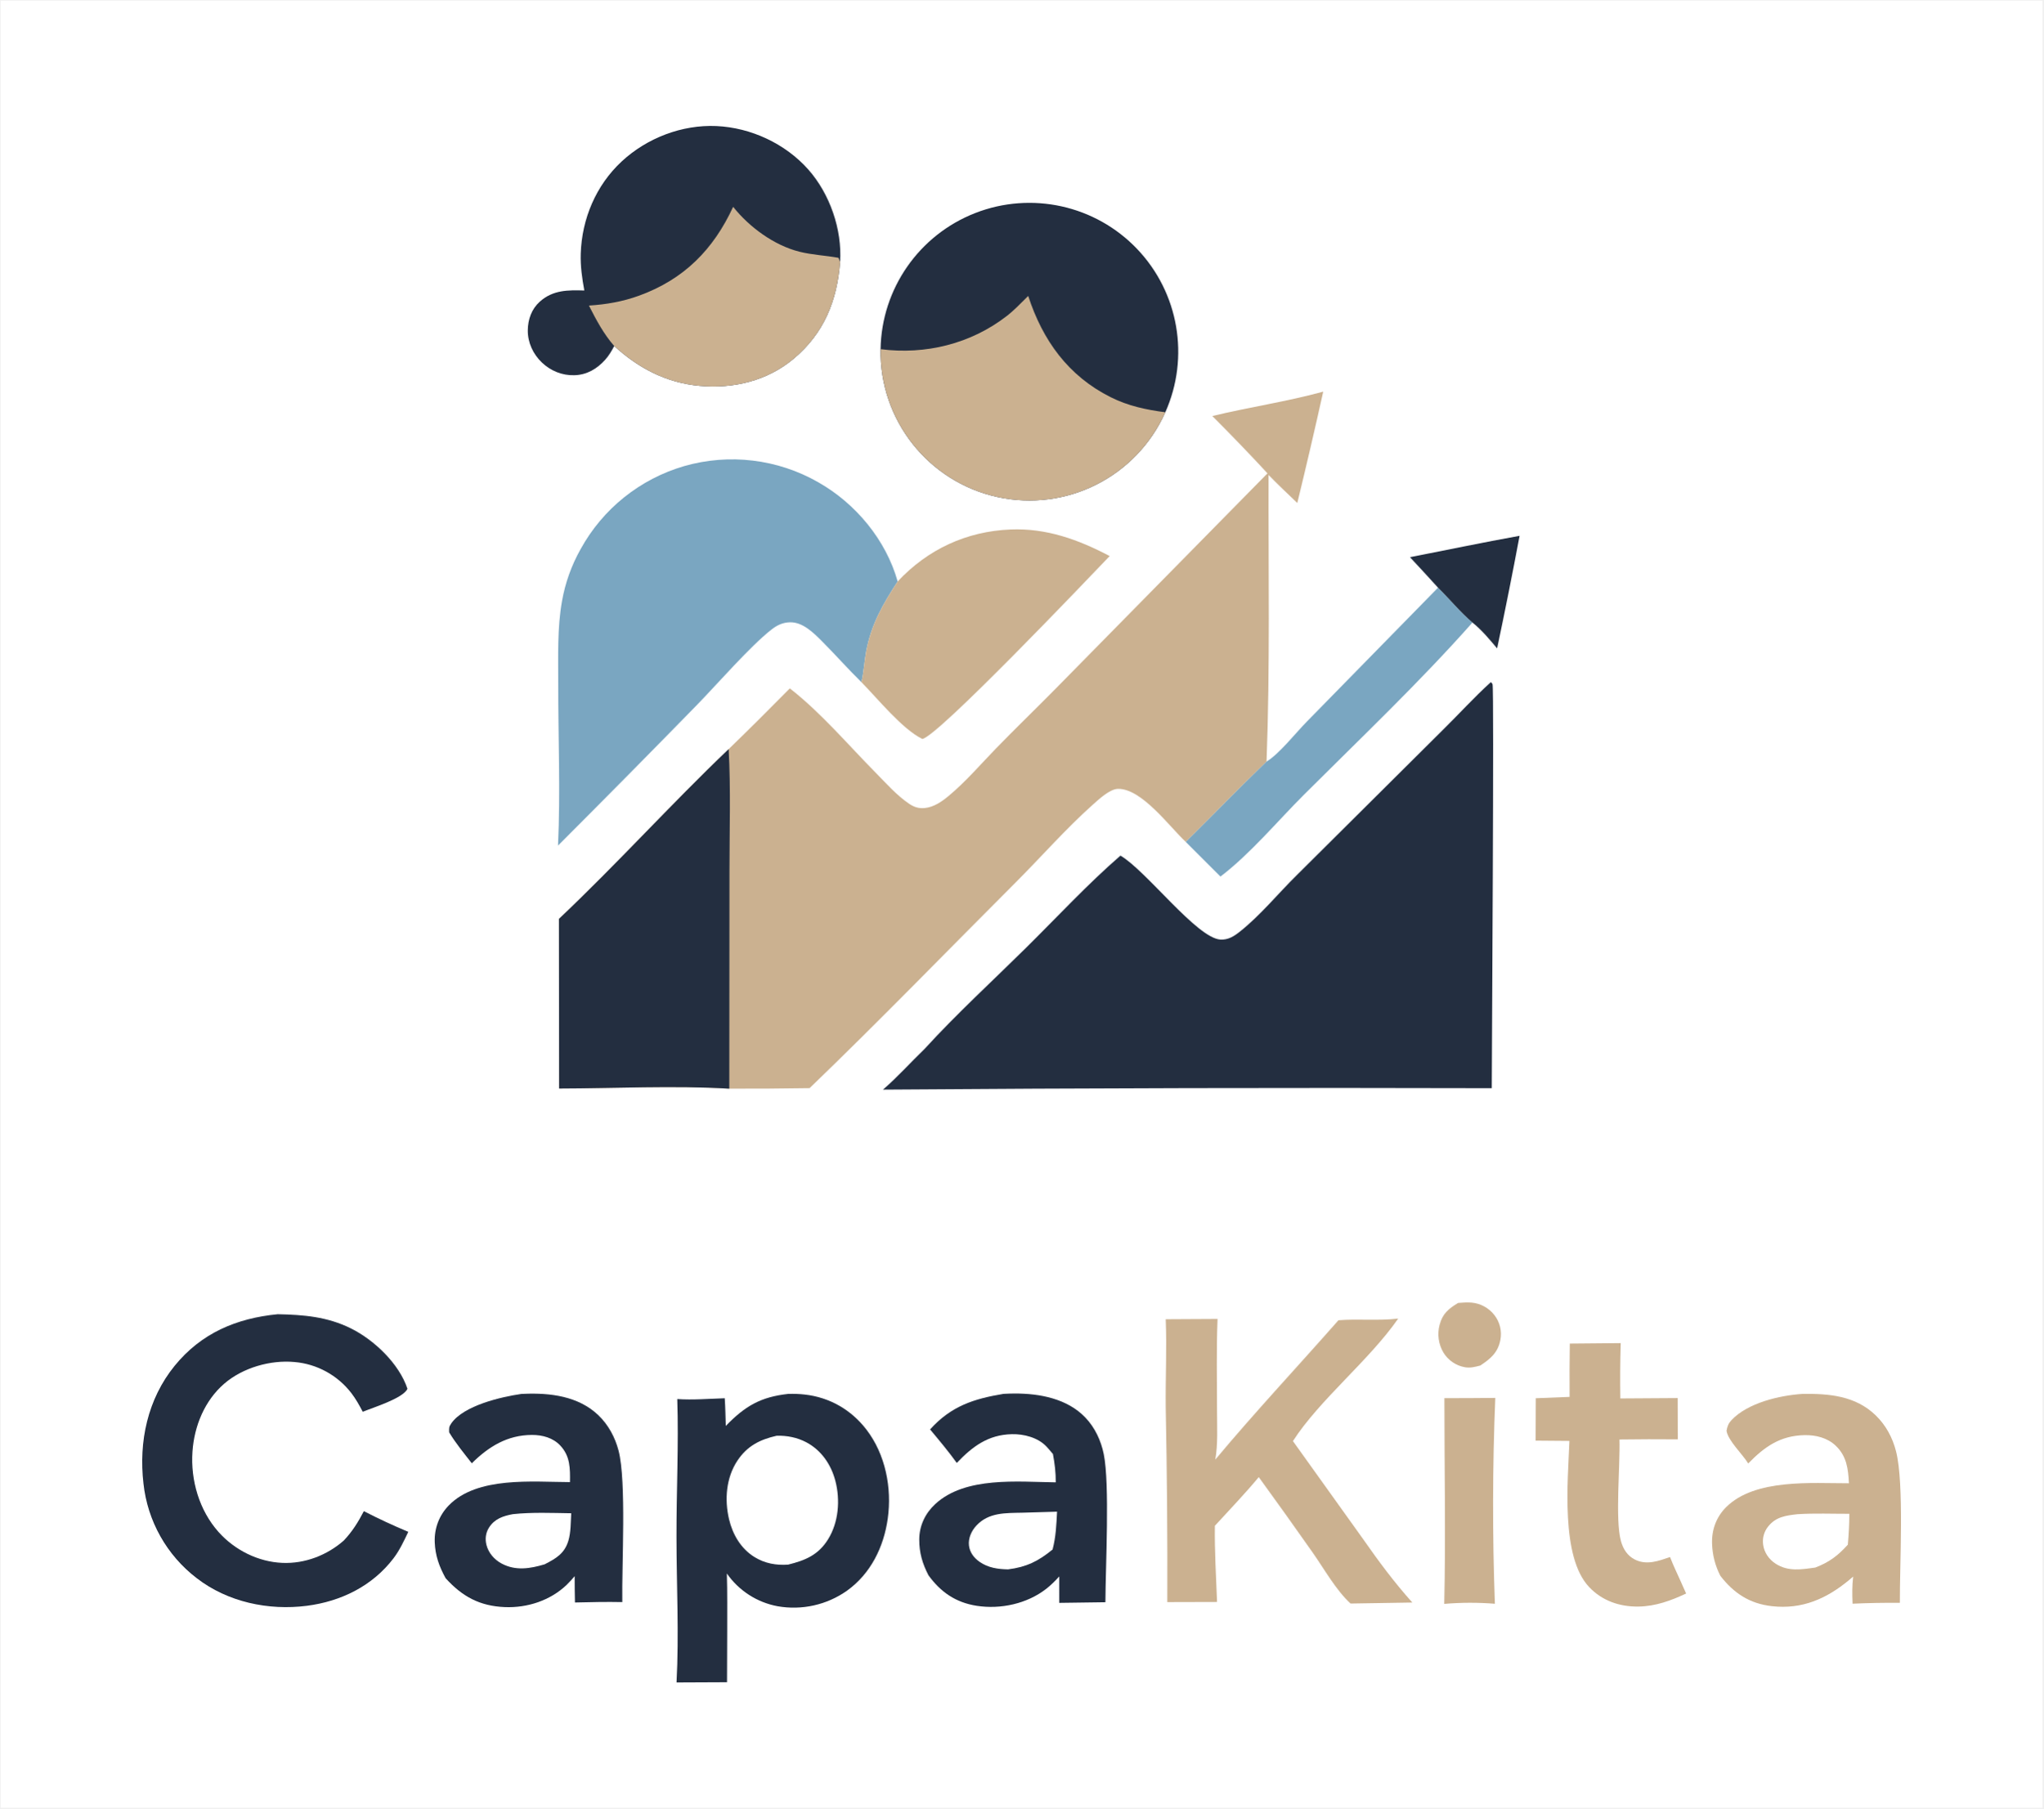
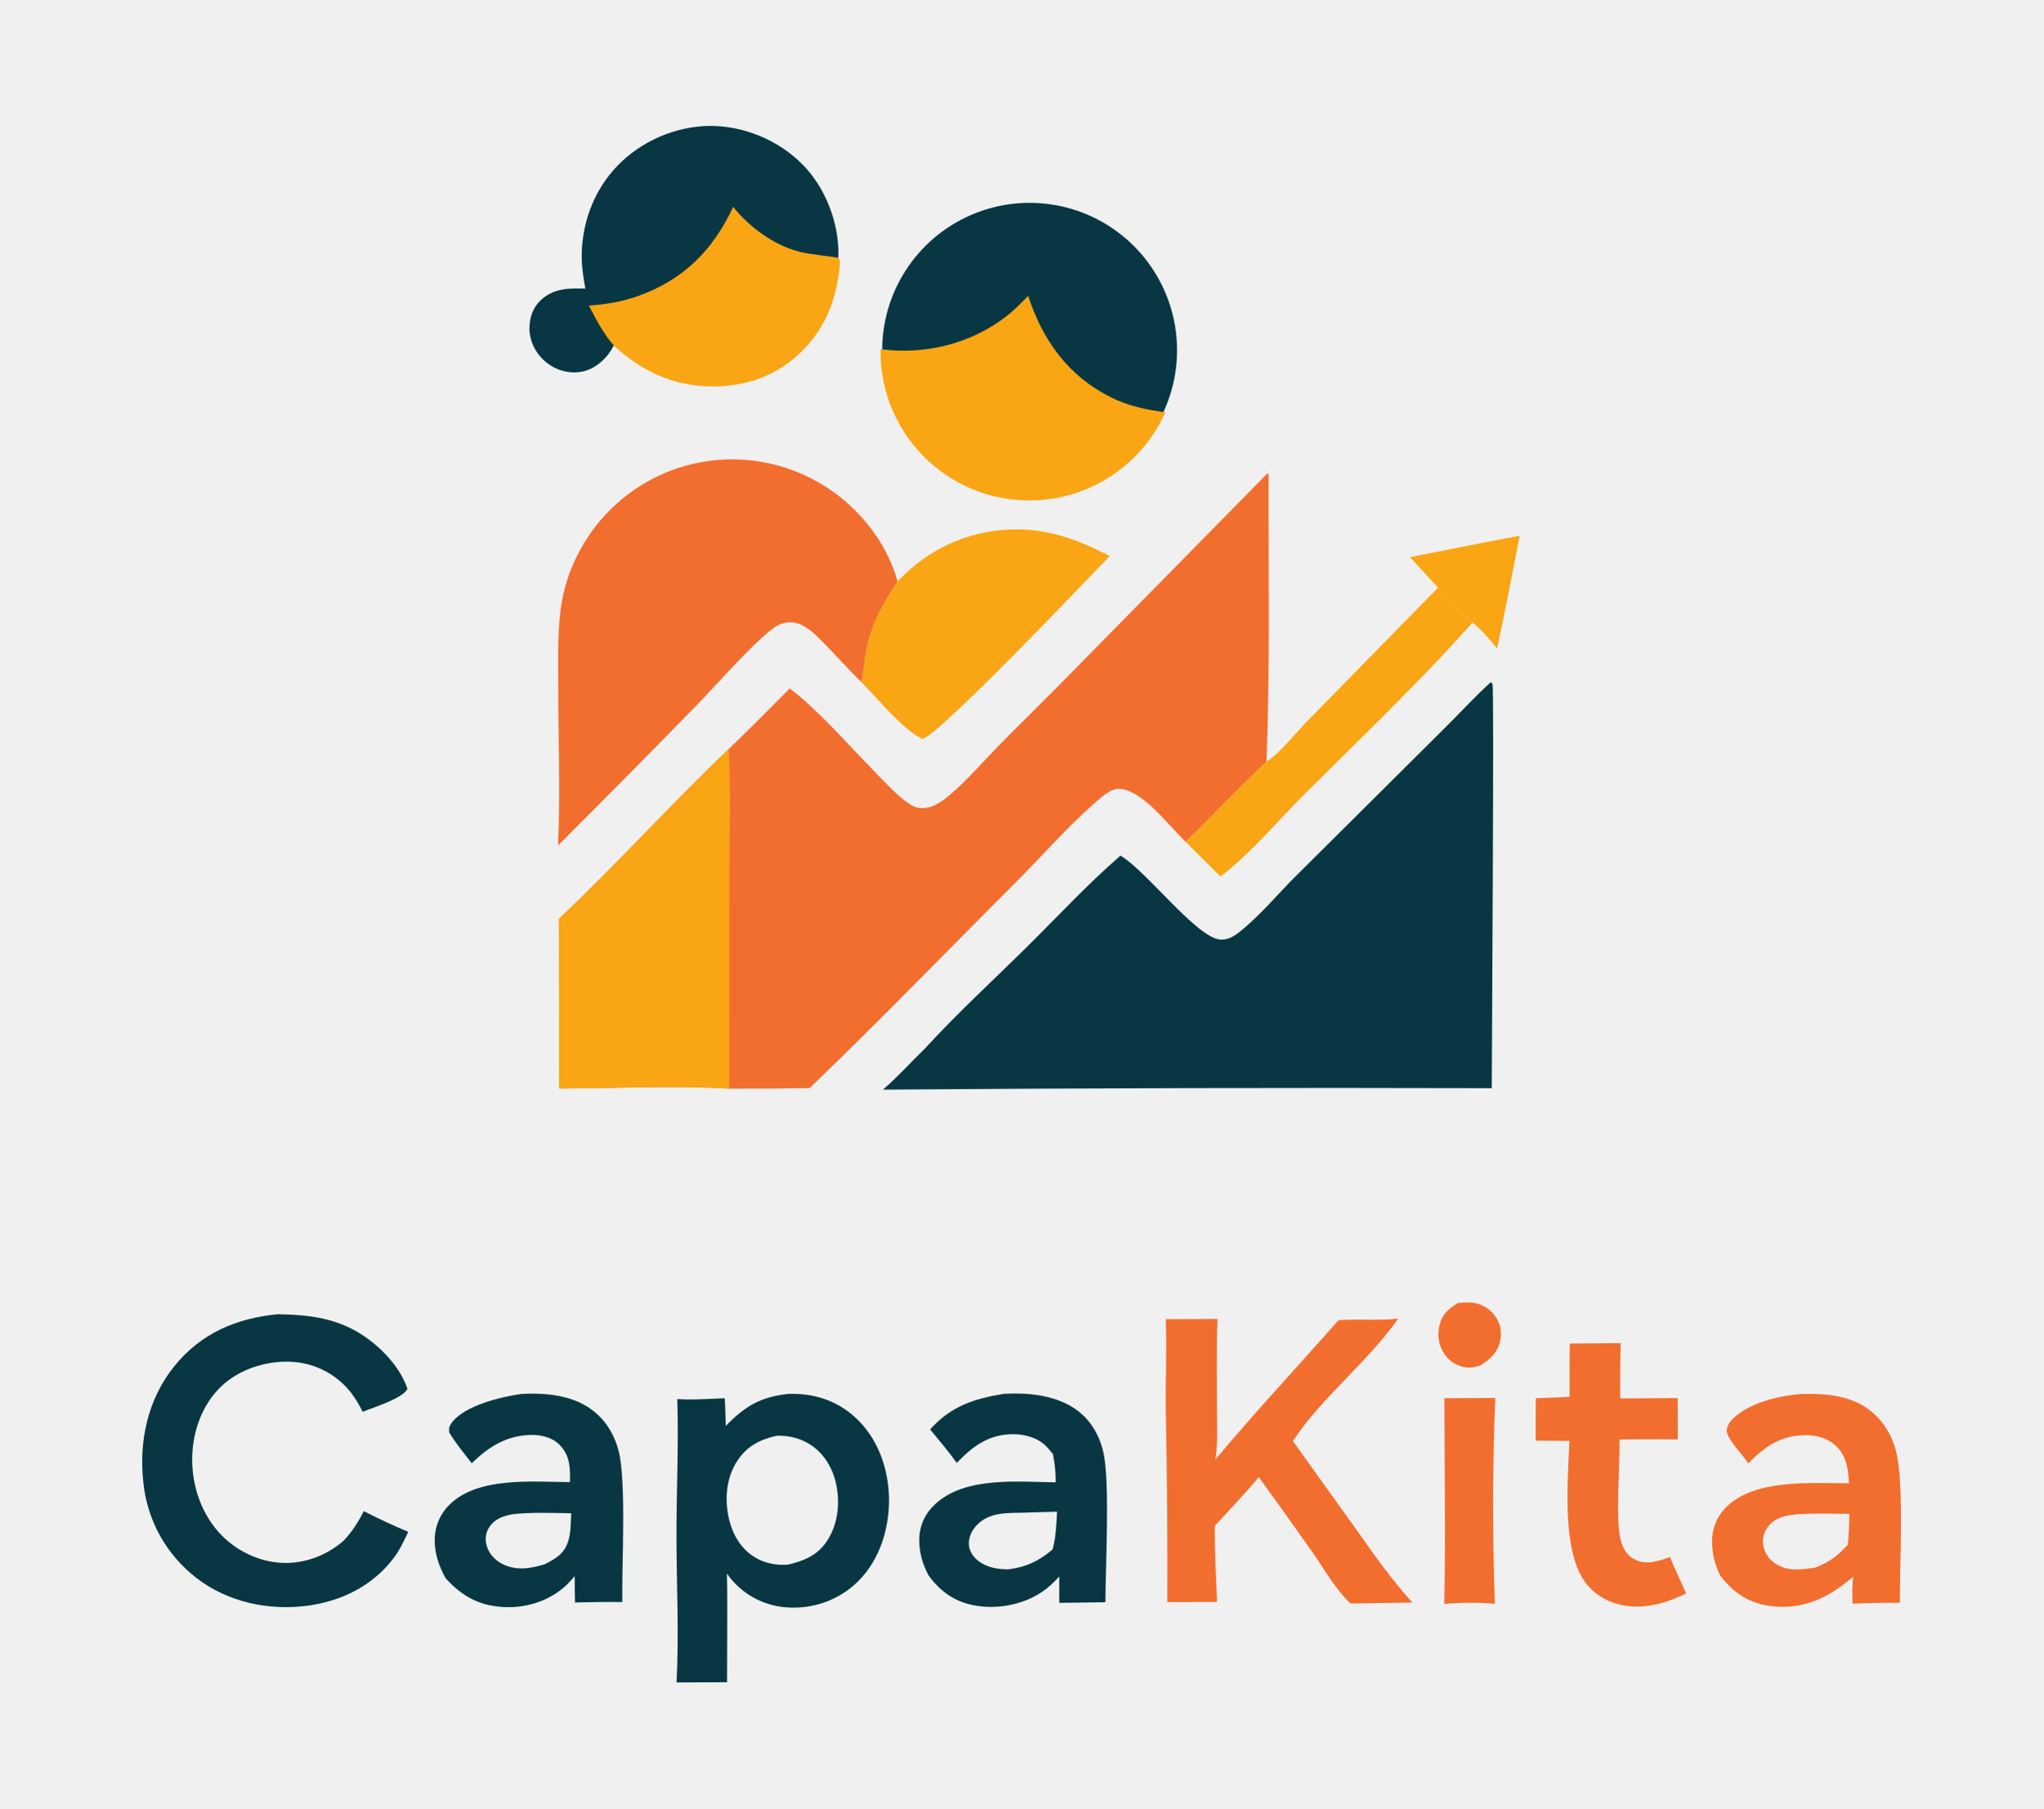
<svg xmlns="http://www.w3.org/2000/svg" width="576.204" height="510.114" viewBox="0 0 576.204 510.114" version="1.1" id="svg20">
  <defs id="defs20" />
-   <rect style="fill:#ffffff;stroke:none;stroke-width:0.378;stroke-linejoin:round" id="rect20" width="575.826" height="509.736" x="0.189" y="0.189" />
-   <path fill="#cbb190" d="m 341.891,117.354 c 10.344,-2.514 21.039,-4.061 31.278,-6.883 -2.327,10.496 -4.764,20.966 -7.311,31.411 -2.719,-2.614 -5.488,-5.194 -8.102,-7.912 -0.067,26.898 0.431,53.98 -0.571,80.852 -7.716,7.43 -15.148,15.149 -22.778,22.666 -4.555,-4.227 -12.413,-15.108 -19.143,-14.962 -2.303,0.05 -5.369,2.939 -7.06,4.445 -7.588,6.76 -14.513,14.689 -21.718,21.895 -19.344,19.347 -38.463,39.107 -58.167,58.077 -7.549,0.121 -15.099,0.172 -22.649,0.153 -15.707,-0.94 -32.208,-0.08 -47.996,-0.049 l -0.049,-47.843 c 16.377,-15.479 31.557,-32.319 47.863,-47.888 5.814,-5.645 11.563,-11.357 17.246,-17.134 0.155,0.119 0.31,0.236 0.463,0.357 8.46,6.677 16.036,15.603 23.623,23.288 2.997,3.036 6.04,6.517 9.586,8.914 1.348,0.912 2.67,1.347 4.317,1.196 2.594,-0.238 4.803,-1.765 6.751,-3.377 4.834,-4 9.084,-8.986 13.464,-13.493 5.46,-5.619 11.107,-11.065 16.609,-16.646 l 59.904,-60.903 c -5.082,-5.488 -10.27,-10.877 -15.56,-16.164 z" id="path1" />
-   <path fill="#232e40" d="m 157.625,259.204 c 16.377,-15.479 31.557,-32.319 47.863,-47.888 0.621,11.31 0.23,22.824 0.229,34.159 l -0.047,61.621 c -15.707,-0.94 -32.208,-0.08 -47.996,-0.049 z" id="path2" />
-   <path fill="#232e40" d="m 420.452,192.41 c 0.157,0.201 0.381,0.364 0.469,0.603 0.464,1.247 -0.202,103.174 -0.219,113.946 -57.231,-0.162 -114.462,-0.026 -171.691,0.407 4.137,-3.571 7.808,-7.709 11.746,-11.501 9.024,-9.884 19.088,-19.105 28.615,-28.522 8.754,-8.652 17.325,-17.931 26.615,-25.991 7.362,4.327 21.544,23.288 28.198,23.684 2.182,0.129 3.849,-0.946 5.497,-2.256 5.774,-4.588 10.761,-10.732 16.034,-15.924 l 41.158,-40.931 c 4.547,-4.458 8.853,-9.255 13.578,-13.515 z" id="path3" />
-   <path fill="#232e40" d="m 248.331,98.493 c 0.284,-17.027 10.827,-32.194 26.688,-38.395 15.86,-6.2 33.895,-2.204 45.652,10.115 11.757,12.319 14.907,30.52 7.973,46.074 -8.122,18.22 -27.945,28.208 -47.421,23.893 -19.477,-4.316 -33.226,-21.741 -32.892,-41.687 z" id="path4" />
-   <path fill="#cbb190" d="m 289.967,83.47 c 4.065,12.498 11.26,22.561 23.248,28.562 4.951,2.479 9.983,3.551 15.429,4.255 -8.122,18.22 -27.945,28.208 -47.421,23.893 -19.477,-4.316 -33.226,-21.741 -32.892,-41.687 12.637,1.637 25.462,-1.498 35.601,-9.366 2.182,-1.693 4.07,-3.726 6.035,-5.657 z" id="path5" />
-   <path fill="#7aa6c1" d="m 157.362,238.525 c 0.716,-15.12 0.037,-30.604 0.063,-45.761 0.013,-7.706 -0.297,-15.615 1.068,-23.225 0.903,-5.127 2.669,-10.064 5.221,-14.6 6.242,-11.393 16.759,-19.834 29.232,-23.463 12.703,-3.65 26.343,-2.007 37.816,4.557 10.54,5.97 19.096,16.267 22.389,27.985 -4.143,6.353 -7.456,12.113 -8.868,19.658 -0.541,2.891 -0.665,5.887 -1.358,8.739 -3.808,-3.726 -7.333,-7.739 -11.097,-11.511 -2.391,-2.397 -5.434,-5.456 -9.055,-5.367 -2.028,0.05 -3.592,0.795 -5.175,2.025 -5.922,4.601 -15.296,15.377 -20.967,21.205 -13.011,13.329 -26.102,26.582 -39.269,39.758 z" id="path6" />
-   <path fill="#232e40" d="m 164.784,81.937 c -0.64,-3.468 -1.126,-6.853 -1.012,-10.387 0.317,-9.84 4.294,-19.275 11.545,-26.009 7.107,-6.601 17.012,-10.424 26.728,-9.986 9.702,0.437 19.42,4.96 25.882,12.233 6.087,6.853 9.591,16.945 8.997,26.099 -0.868,10.915 -4.499,20.067 -13.069,27.27 -7.435,6.248 -16.976,8.547 -26.544,7.679 -9.371,-0.85 -17.228,-4.966 -24.096,-11.228 -0.737,1.394 -1.488,2.694 -2.548,3.873 -2.317,2.581 -5.157,4.254 -8.678,4.36 -3.434,0.104 -6.697,-1.225 -9.171,-3.583 -2.499,-2.382 -4.02,-5.643 -3.975,-9.122 0.039,-3.068 1.075,-5.975 3.393,-8.054 3.674,-3.295 7.936,-3.292 12.548,-3.145 z" id="path7" />
-   <path fill="#cbb190" d="m 206.755,58.339 c 4.54,5.717 11.539,10.867 18.704,12.665 3.554,0.892 7.411,1.063 11.026,1.722 l 0.439,1.161 c -0.868,10.915 -4.499,20.067 -13.069,27.27 -7.435,6.248 -16.976,8.547 -26.544,7.679 -9.371,-0.85 -17.228,-4.966 -24.096,-11.228 -3.021,-3.467 -5.059,-7.341 -7.134,-11.413 4.901,-0.318 9.507,-1.11 14.132,-2.791 12.669,-4.603 20.959,-12.992 26.542,-25.065 z" id="path8" />
-   <path fill="#232e40" d="m 222.394,393.185 c 1.511,-0.032 3.059,0.024 4.56,0.193 7.015,0.789 13.119,4.307 17.405,9.907 5.362,7.004 7.208,16.44 6.002,25.076 -1.118,8.003 -4.795,15.54 -11.494,20.344 -5.675,4.019 -12.722,5.6 -19.57,4.391 -5.798,-1.078 -10.939,-4.394 -14.312,-9.232 0.156,5.451 0.087,10.915 0.094,16.368 l -0.049,14.297 -14.237,0.064 c 0.715,-13.581 0.002,-27.409 -0.018,-41.02 -0.018,-12.927 0.64,-26.02 0.222,-38.92 4.388,0.304 8.991,-0.092 13.389,-0.227 0.181,2.591 0.205,5.207 0.294,7.803 5.448,-5.62 9.85,-8.192 17.714,-9.044 z m -0.153,48.176 c 4.826,-1.195 8.512,-2.685 11.275,-7.135 2.983,-4.804 3.479,-11.081 2.071,-16.482 -1.204,-4.618 -3.961,-8.667 -8.24,-10.921 -2.557,-1.346 -5.449,-1.905 -8.318,-1.823 -4.703,1.073 -8.293,2.853 -11.062,7.013 -3.202,4.81 -3.672,10.999 -2.373,16.522 1.013,4.304 3.337,8.303 7.16,10.672 2.914,1.806 6.111,2.384 9.487,2.154 z" id="path9" />
-   <path fill="#cbb190" d="m 328.75,372.136 14.62,-0.079 c -0.352,8.626 -0.146,17.297 -0.15,25.93 -0.002,4.503 0.289,9.299 -0.486,13.74 11.213,-13.427 23.176,-26.175 34.728,-39.304 5.612,-0.448 11.237,0.205 16.855,-0.471 -8.26,11.875 -22.207,22.901 -29.687,34.556 l 19.844,27.72 c 4.338,6.21 8.757,12.172 13.828,17.819 l -17.423,0.287 c -4.106,-3.766 -7.427,-9.742 -10.65,-14.334 -5.023,-7.15 -10.101,-14.261 -15.235,-21.331 -3.935,4.725 -8.227,9.197 -12.382,13.732 -0.106,7.134 0.346,14.357 0.614,21.488 l -14.031,0.037 c 0.063,-18.293 -0.085,-36.586 -0.445,-54.875 -0.087,-8.3 0.327,-16.622 0,-24.915 z" id="path10" />
-   <path fill="#232e40" d="m 78.306,370.722 c 7.313,0.145 13.984,0.695 20.635,3.992 6.593,3.268 13.612,9.963 15.962,17.037 -1.204,2.708 -9.759,5.307 -12.609,6.496 -0.921,-1.794 -1.979,-3.67 -3.209,-5.271 -3.88,-5.046 -9.701,-8.229 -16.043,-8.772 -6.824,-0.634 -14.598,1.631 -19.777,6.085 -5.571,4.791 -8.488,11.972 -8.99,19.191 -0.562,8.076 1.928,16.595 7.365,22.684 4.544,5.09 11.162,8.417 18.01,8.702 6.322,0.263 12.593,-2.151 17.309,-6.312 2.403,-2.548 4.041,-5.197 5.647,-8.277 4.12,2.119 8.26,4.04 12.532,5.834 -1.265,2.611 -2.395,5.126 -4.163,7.453 -5.939,7.814 -14.798,12.162 -24.42,13.405 -10.823,1.398 -22.371,-1.05 -31.081,-7.792 -8.446,-6.462 -13.873,-16.105 -15.015,-26.678 -1.386,-11.831 1.165,-23.847 8.778,-33.211 7.512,-9.241 17.447,-13.43 29.069,-14.566 z" id="path11" />
-   <path fill="#232e40" d="m 146.992,393.214 0.687,-0.034 c 7.429,-0.321 15.458,0.645 21.065,6.03 2.824,2.711 4.718,6.229 5.699,10.001 2.254,8.669 0.878,32.289 1.054,42.712 -4.456,-0.096 -8.898,0.008 -13.352,0.114 -0.085,-2.47 -0.06,-4.952 -0.083,-7.424 -0.732,0.846 -1.473,1.696 -2.282,2.469 -4.618,4.409 -11.088,6.517 -17.414,6.256 -7.105,-0.293 -12.03,-2.995 -16.703,-8.162 -1.81,-3.297 -2.924,-6.354 -3.064,-10.156 -0.143,-3.886 1.22,-7.531 3.924,-10.329 8.009,-8.289 23.708,-6.651 34.215,-6.612 0.056,-3.849 0.071,-7.287 -2.694,-10.27 -2.075,-2.239 -5.065,-3.044 -8.039,-3.035 -6.926,0.022 -12.215,3.3 -16.956,7.997 -2.207,-2.838 -4.526,-5.639 -6.382,-8.723 -0.038,-1.157 -0.104,-1.533 0.588,-2.526 3.524,-5.057 14.04,-7.477 19.737,-8.308 z m 6.591,48.06 c 3.22,-1.656 5.607,-3.026 6.705,-6.666 0.715,-2.37 0.652,-5.269 0.798,-7.742 -5.423,-0.08 -11.041,-0.327 -16.438,0.253 -2.753,0.512 -5.173,1.306 -6.752,3.796 -0.941,1.484 -1.143,3.223 -0.706,4.913 0.588,2.274 2.228,4.136 4.281,5.228 3.972,2.115 7.995,1.437 12.112,0.218 z" id="path12" />
-   <path fill="#cbb190" d="m 508.37,393.196 c 7.47,-0.096 14.873,0.531 20.569,6.018 2.912,2.805 4.789,6.313 5.781,10.214 2.326,9.142 1.005,32.171 1.068,42.706 -4.447,-0.042 -8.893,0.04 -13.335,0.246 -0.112,-2.603 -0.146,-5.051 0.172,-7.65 -0.398,0.341 -0.8,0.679 -1.205,1.013 -6.351,5.262 -13.237,8.289 -21.713,7.335 -6.293,-0.708 -10.75,-3.655 -14.543,-8.572 -1.444,-2.85 -2.214,-5.783 -2.335,-8.986 -0.148,-3.938 1.178,-7.612 3.993,-10.4 8.153,-8.075 24.133,-6.691 34.611,-6.709 -0.215,-4.076 -0.622,-7.653 -3.74,-10.606 -2.365,-2.24 -5.641,-3.04 -8.825,-2.973 -6.839,0.144 -11.292,3.307 -15.848,7.995 -1.556,-2.617 -5.637,-6.353 -6.113,-9.222 0.232,-1.283 0.533,-2.09 1.422,-3.032 4.6,-4.874 13.582,-6.956 20.041,-7.377 z m 3.585,48.985 c 3.963,-1.53 6.328,-3.329 9.165,-6.455 0.253,-2.917 0.424,-5.776 0.421,-8.705 -4.83,0.009 -9.76,-0.193 -14.577,0.107 -3.284,0.371 -6.161,0.724 -8.344,3.51 -1.152,1.442 -1.653,3.3 -1.382,5.126 0.311,2.219 1.662,4.133 3.525,5.339 3.532,2.286 7.276,1.629 11.192,1.078 z" id="path13" />
-   <path fill="#232e40" d="m 283.024,393.183 c 1.034,-0.056 2.069,-0.087 3.105,-0.094 7.101,-0.019 14.867,1.444 19.963,6.785 2.713,2.845 4.402,6.48 5.183,10.31 1.721,8.444 0.505,31.694 0.465,41.78 l -13.011,0.179 -0.002,-7.46 c -1.12,1.239 -2.337,2.454 -3.654,3.481 -5.413,4.226 -12.878,5.856 -19.611,4.812 -5.889,-0.914 -10.186,-3.854 -13.633,-8.63 -1.696,-3.271 -2.599,-6.342 -2.588,-10.063 0.01,-3.889 1.66,-7.372 4.495,-9.999 8.484,-7.864 23.346,-6.274 33.998,-6.136 0.023,-2.788 -0.288,-5.261 -0.789,-7.99 l -0.286,-0.335 c -0.52,-0.617 -1.032,-1.239 -1.59,-1.823 -2.384,-2.496 -6.326,-3.515 -9.69,-3.44 -6.721,0.149 -11.142,3.474 -15.554,8.114 -2.365,-3.277 -4.941,-6.357 -7.531,-9.456 5.932,-6.586 12.313,-8.633 20.73,-10.035 z m 1.279,49.514 c 5.22,-0.669 8.473,-2.292 12.535,-5.596 0.939,-3.539 1.08,-7.037 1.265,-10.679 l -9.862,0.289 c -4.65,0.1 -9.411,-0.101 -12.871,3.612 -1.404,1.506 -2.352,3.579 -2.104,5.67 0.23,1.936 1.429,3.486 2.988,4.578 2.393,1.676 5.196,2.082 8.049,2.126 z" id="path14" />
-   <path fill="#cbb190" d="m 253.151,164.018 c 8.452,-9.044 19.391,-14.153 31.838,-14.662 10.131,-0.415 19.125,2.847 27.96,7.496 -6.568,6.846 -48.56,50.994 -52.849,51.59 -5.675,-2.785 -12.546,-11.317 -17.175,-16.027 0.693,-2.852 0.817,-5.848 1.358,-8.739 1.412,-7.545 4.725,-13.305 8.868,-19.658 z" id="path15" />
-   <path fill="#cbb190" d="m 442.703,379.004 14.366,-0.133 c -0.157,5.202 -0.194,10.406 -0.112,15.609 l 16.178,-0.106 0.033,11.646 c -5.484,-0.05 -10.969,-0.037 -16.453,0.04 0.23,7.254 -1.268,22.546 0.419,28.66 0.613,2.224 1.822,4.149 3.928,5.207 3.321,1.667 6.66,0.404 9.918,-0.71 0.864,2.243 1.905,4.421 2.895,6.61 l 1.638,3.677 c -4.289,2.013 -8.622,3.606 -13.425,3.682 -5.274,0.083 -10.234,-1.605 -13.906,-5.482 -8.089,-8.545 -6.013,-29.839 -5.578,-41.245 l -9.528,-0.08 0.045,-11.958 9.525,-0.38 c -0.036,-5.012 -0.017,-10.025 0.057,-15.037 z" id="path16" />
-   <path fill="#7aa6c1" d="m 405.546,165.769 c 3.224,3.169 6.288,6.929 9.709,9.84 -14.898,16.819 -31.548,32.623 -47.457,48.501 -7.626,7.612 -15.088,16.642 -23.61,23.153 l -9.781,-9.775 c 7.63,-7.517 15.062,-15.236 22.778,-22.666 3.534,-2.097 8.26,-8.13 11.41,-11.319 z" id="path17" />
-   <path fill="#cbb190" d="m 407.342,394.403 c 4.784,10e-4 9.569,-0.024 14.353,-0.075 -0.788,19.213 -0.827,38.853 -0.114,58.07 -4.752,-0.389 -9.529,-0.377 -14.28,0.037 0.428,-19.306 0.031,-38.715 0.041,-58.032 z" id="path18" />
-   <path fill="#232e40" d="m 397.634,157.172 c 10.298,-2.004 20.59,-4.178 30.914,-6.032 -1.99,10.609 -4.102,21.196 -6.335,31.757 -2.197,-2.589 -4.294,-5.158 -6.958,-7.288 -3.421,-2.911 -6.485,-6.671 -9.709,-9.84 -2.635,-2.865 -5.234,-5.774 -7.912,-8.597 z" id="path19" />
-   <path fill="#cbb190" d="m 411.212,367.54 c 1.247,-0.104 2.505,-0.198 3.756,-0.098 2.555,0.221 4.901,1.496 6.476,3.519 1.549,1.983 2.163,4.539 1.683,7.009 -0.666,3.552 -2.774,5.327 -5.66,7.225 -1.452,0.385 -2.826,0.747 -4.337,0.482 -2.53,-0.445 -4.745,-1.963 -6.073,-4.162 -1.384,-2.346 -1.77,-5.149 -1.071,-7.781 0.813,-3.158 2.53,-4.564 5.226,-6.194 z" id="path20" />
+   <rect style="fill:#435343;fill-opacity:1;stroke:none;stroke-width:0.378;stroke-linejoin:round;font-variation-settings:normal;opacity:1;vector-effect:none;stroke-linecap:butt;stroke-miterlimit:4;stroke-dasharray:none;stroke-dashoffset:0;stroke-opacity:1;-inkscape-stroke:none;stop-color:#000000;stop-opacity:1" id="rect9" width="325.834" height="51.52" x="723.909" y="154.821" />
+   <rect style="fill:#d97b24;fill-opacity:1;stroke:none;stroke-width:0.378;stroke-linejoin:round;font-variation-settings:normal;opacity:1;vector-effect:none;stroke-linecap:butt;stroke-miterlimit:4;stroke-dasharray:none;stroke-dashoffset:0;stroke-opacity:1;-inkscape-stroke:none;stop-color:#000000;stop-opacity:1" id="rect10" width="325.834" height="51.52" x="723.909" y="206.341" />
+   <rect style="fill:#fbf5ed;stroke:none;stroke-width:0.378;stroke-linejoin:round;fill-opacity:0" id="rect20" width="575.826" height="509.736" x="0.189" y="0.189" />
+   <path fill="#cbb190" d="m 357.756,133.97 c -0.067,26.898 0.431,53.98 -0.571,80.852 -7.716,7.43 -15.148,15.149 -22.778,22.666 -4.555,-4.227 -12.413,-15.108 -19.143,-14.962 -2.303,0.05 -5.369,2.939 -7.06,4.445 -7.588,6.76 -14.513,14.689 -21.718,21.895 -19.344,19.347 -38.463,39.107 -58.167,58.077 -7.549,0.121 -15.099,0.172 -22.649,0.153 -15.707,-0.94 -32.208,-0.08 -47.996,-0.049 l -0.049,-47.843 c 16.377,-15.479 31.557,-32.319 47.863,-47.888 5.814,-5.645 11.563,-11.357 17.246,-17.134 0.155,0.119 0.31,0.236 0.463,0.357 8.46,6.677 16.036,15.603 23.623,23.288 2.997,3.036 6.04,6.517 9.586,8.914 1.348,0.912 2.67,1.347 4.317,1.196 2.594,-0.238 4.803,-1.765 6.751,-3.377 4.834,-4 9.084,-8.986 13.464,-13.493 5.46,-5.619 11.107,-11.065 16.609,-16.646 l 59.904,-60.903 c -5.082,-5.488 2.919,3.17 0.305,0.452 z" id="path1" style="fill:#f26e2e;fill-opacity:1;stroke:none" />
+   <path fill="#232e40" d="m 157.625,259.204 c 16.377,-15.479 31.557,-32.319 47.863,-47.888 0.621,11.31 0.23,22.824 0.229,34.159 l -0.047,61.621 c -15.707,-0.94 -32.208,-0.08 -47.996,-0.049 z" id="path2" style="fill:#faa513;fill-opacity:1;stroke:none" />
+   <path fill="#232e40" d="m 420.452,192.41 c 0.157,0.201 0.381,0.364 0.469,0.603 0.464,1.247 -0.202,103.174 -0.219,113.946 -57.231,-0.162 -114.462,-0.026 -171.691,0.407 4.137,-3.571 7.808,-7.709 11.746,-11.501 9.024,-9.884 19.088,-19.105 28.615,-28.522 8.754,-8.652 17.325,-17.931 26.615,-25.991 7.362,4.327 21.544,23.288 28.198,23.684 2.182,0.129 3.849,-0.946 5.497,-2.256 5.774,-4.588 10.761,-10.732 16.034,-15.924 l 41.158,-40.931 c 4.547,-4.458 8.853,-9.255 13.578,-13.515 z" id="path3" style="fill:#083743;fill-opacity:1;stroke:none" />
+   <path fill="#232e40" d="m 248.795,98.1 c 0.281,-16.865 10.724,-31.887 26.434,-38.029 15.709,-6.141 33.572,-2.183 45.217,10.019 11.645,12.202 14.765,30.229 7.897,45.635 -8.045,18.046 -27.679,27.939 -46.969,23.665 -19.291,-4.275 -32.909,-21.534 -32.578,-41.29 z" id="path4" style="fill:#083743;fill-opacity:1;stroke:none;stroke-width:1" />
+   <path fill="#cbb190" d="m 289.967,83.47 c 4.065,12.498 11.26,22.561 23.248,28.562 4.951,2.479 9.983,3.551 15.429,4.255 -8.122,18.22 -27.945,28.208 -47.421,23.893 -19.477,-4.316 -33.226,-21.741 -32.892,-41.687 12.637,1.637 25.462,-1.498 35.601,-9.366 2.182,-1.693 4.07,-3.726 6.035,-5.657 z" id="path5" style="fill:#faa513;fill-opacity:1;stroke:none" />
+   <path fill="#7aa6c1" d="m 157.362,238.525 c 0.716,-15.12 0.037,-30.604 0.063,-45.761 0.013,-7.706 -0.297,-15.615 1.068,-23.225 0.903,-5.127 2.669,-10.064 5.221,-14.6 6.242,-11.393 16.759,-19.834 29.232,-23.463 12.703,-3.65 26.343,-2.007 37.816,4.557 10.54,5.97 19.096,16.267 22.389,27.985 -4.143,6.353 -7.456,12.113 -8.868,19.658 -0.541,2.891 -0.665,5.887 -1.358,8.739 -3.808,-3.726 -7.333,-7.739 -11.097,-11.511 -2.391,-2.397 -5.434,-5.456 -9.055,-5.367 -2.028,0.05 -3.592,0.795 -5.175,2.025 -5.922,4.601 -15.296,15.377 -20.967,21.205 -13.011,13.329 -26.102,26.582 -39.269,39.758 z" id="path6" style="fill:#f26e2e;fill-opacity:1;stroke:none" />
+   <path fill="#232e40" d="m 165.067,81.41 c -0.633,-3.429 -1.113,-6.775 -1.001,-10.269 0.313,-9.728 4.245,-19.056 11.414,-25.714 7.026,-6.526 16.819,-10.306 26.425,-9.873 9.592,0.432 19.2,4.904 25.588,12.094 6.018,6.775 9.482,16.753 8.895,25.803 -0.858,10.791 -4.448,19.839 -12.921,26.961 -7.351,6.177 -16.783,8.45 -26.243,7.592 -9.265,-0.84 -17.032,-4.91 -23.823,-11.101 -0.729,1.378 -1.471,2.663 -2.519,3.829 -2.291,2.552 -5.098,4.206 -8.58,4.311 -3.395,0.103 -6.621,-1.211 -9.067,-3.542 -2.471,-2.355 -3.974,-5.579 -3.93,-9.019 0.039,-3.033 1.063,-5.907 3.354,-7.963 3.632,-3.258 7.846,-3.255 12.406,-3.109 z" id="path7" style="fill:#083743;fill-opacity:1;stroke:none;stroke-width:1" />
+   <path fill="#cbb190" d="m 206.755,58.339 c 4.54,5.717 11.539,10.867 18.704,12.665 3.554,0.892 7.411,1.063 11.026,1.722 l 0.439,1.161 c -0.868,10.915 -4.499,20.067 -13.069,27.27 -7.435,6.248 -16.976,8.547 -26.544,7.679 -9.371,-0.85 -17.228,-4.966 -24.096,-11.228 -3.021,-3.467 -5.059,-7.341 -7.134,-11.413 4.901,-0.318 9.507,-1.11 14.132,-2.791 12.669,-4.603 20.959,-12.992 26.542,-25.065 z" id="path8" style="fill:#faa513;fill-opacity:1;stroke:none" />
+   <path fill="#232e40" d="m 222.394,393.185 c 1.511,-0.032 3.059,0.024 4.56,0.193 7.015,0.789 13.119,4.307 17.405,9.907 5.362,7.004 7.208,16.44 6.002,25.076 -1.118,8.003 -4.795,15.54 -11.494,20.344 -5.675,4.019 -12.722,5.6 -19.57,4.391 -5.798,-1.078 -10.939,-4.394 -14.312,-9.232 0.156,5.451 0.087,10.915 0.094,16.368 l -0.049,14.297 -14.237,0.064 c 0.715,-13.581 0.002,-27.409 -0.018,-41.02 -0.018,-12.927 0.64,-26.02 0.222,-38.92 4.388,0.304 8.991,-0.092 13.389,-0.227 0.181,2.591 0.205,5.207 0.294,7.803 5.448,-5.62 9.85,-8.192 17.714,-9.044 z m -0.153,48.176 c 4.826,-1.195 8.512,-2.685 11.275,-7.135 2.983,-4.804 3.479,-11.081 2.071,-16.482 -1.204,-4.618 -3.961,-8.667 -8.24,-10.921 -2.557,-1.346 -5.449,-1.905 -8.318,-1.823 -4.703,1.073 -8.293,2.853 -11.062,7.013 -3.202,4.81 -3.672,10.999 -2.373,16.522 1.013,4.304 3.337,8.303 7.16,10.672 2.914,1.806 6.111,2.384 9.487,2.154 z" id="path9" style="fill:#083743;fill-opacity:1;stroke:none" />
+   <path fill="#cbb190" d="m 328.75,372.136 14.62,-0.079 c -0.352,8.626 -0.146,17.297 -0.15,25.93 -0.002,4.503 0.289,9.299 -0.486,13.74 11.213,-13.427 23.176,-26.175 34.728,-39.304 5.612,-0.448 11.237,0.205 16.855,-0.471 -8.26,11.875 -22.207,22.901 -29.687,34.556 l 19.844,27.72 c 4.338,6.21 8.757,12.172 13.828,17.819 l -17.423,0.287 c -4.106,-3.766 -7.427,-9.742 -10.65,-14.334 -5.023,-7.15 -10.101,-14.261 -15.235,-21.331 -3.935,4.725 -8.227,9.197 -12.382,13.732 -0.106,7.134 0.346,14.357 0.614,21.488 l -14.031,0.037 c 0.063,-18.293 -0.085,-36.586 -0.445,-54.875 -0.087,-8.3 0.327,-16.622 0,-24.915 z" id="path10" style="fill:#f26e2e;fill-opacity:1;stroke:none" />
+   <path fill="#232e40" d="m 78.306,370.722 c 7.313,0.145 13.984,0.695 20.635,3.992 6.593,3.268 13.612,9.963 15.962,17.037 -1.204,2.708 -9.759,5.307 -12.609,6.496 -0.921,-1.794 -1.979,-3.67 -3.209,-5.271 -3.88,-5.046 -9.701,-8.229 -16.043,-8.772 -6.824,-0.634 -14.598,1.631 -19.777,6.085 -5.571,4.791 -8.488,11.972 -8.99,19.191 -0.562,8.076 1.928,16.595 7.365,22.684 4.544,5.09 11.162,8.417 18.01,8.702 6.322,0.263 12.593,-2.151 17.309,-6.312 2.403,-2.548 4.041,-5.197 5.647,-8.277 4.12,2.119 8.26,4.04 12.532,5.834 -1.265,2.611 -2.395,5.126 -4.163,7.453 -5.939,7.814 -14.798,12.162 -24.42,13.405 -10.823,1.398 -22.371,-1.05 -31.081,-7.792 -8.446,-6.462 -13.873,-16.105 -15.015,-26.678 -1.386,-11.831 1.165,-23.847 8.778,-33.211 7.512,-9.241 17.447,-13.43 29.069,-14.566 z" id="path11" style="fill:#083743;fill-opacity:1;stroke:none" />
+   <path fill="#232e40" d="m 146.992,393.214 0.687,-0.034 c 7.429,-0.321 15.458,0.645 21.065,6.03 2.824,2.711 4.718,6.229 5.699,10.001 2.254,8.669 0.878,32.289 1.054,42.712 -4.456,-0.096 -8.898,0.008 -13.352,0.114 -0.085,-2.47 -0.06,-4.952 -0.083,-7.424 -0.732,0.846 -1.473,1.696 -2.282,2.469 -4.618,4.409 -11.088,6.517 -17.414,6.256 -7.105,-0.293 -12.03,-2.995 -16.703,-8.162 -1.81,-3.297 -2.924,-6.354 -3.064,-10.156 -0.143,-3.886 1.22,-7.531 3.924,-10.329 8.009,-8.289 23.708,-6.651 34.215,-6.612 0.056,-3.849 0.071,-7.287 -2.694,-10.27 -2.075,-2.239 -5.065,-3.044 -8.039,-3.035 -6.926,0.022 -12.215,3.3 -16.956,7.997 -2.207,-2.838 -4.526,-5.639 -6.382,-8.723 -0.038,-1.157 -0.104,-1.533 0.588,-2.526 3.524,-5.057 14.04,-7.477 19.737,-8.308 z m 6.591,48.06 c 3.22,-1.656 5.607,-3.026 6.705,-6.666 0.715,-2.37 0.652,-5.269 0.798,-7.742 -5.423,-0.08 -11.041,-0.327 -16.438,0.253 -2.753,0.512 -5.173,1.306 -6.752,3.796 -0.941,1.484 -1.143,3.223 -0.706,4.913 0.588,2.274 2.228,4.136 4.281,5.228 3.972,2.115 7.995,1.437 12.112,0.218 z" id="path12" style="fill:#083743;fill-opacity:1;stroke:none" />
+   <path fill="#cbb190" d="m 508.37,393.196 c 7.47,-0.096 14.873,0.531 20.569,6.018 2.912,2.805 4.789,6.313 5.781,10.214 2.326,9.142 1.005,32.171 1.068,42.706 -4.447,-0.042 -8.893,0.04 -13.335,0.246 -0.112,-2.603 -0.146,-5.051 0.172,-7.65 -0.398,0.341 -0.8,0.679 -1.205,1.013 -6.351,5.262 -13.237,8.289 -21.713,7.335 -6.293,-0.708 -10.75,-3.655 -14.543,-8.572 -1.444,-2.85 -2.214,-5.783 -2.335,-8.986 -0.148,-3.938 1.178,-7.612 3.993,-10.4 8.153,-8.075 24.133,-6.691 34.611,-6.709 -0.215,-4.076 -0.622,-7.653 -3.74,-10.606 -2.365,-2.24 -5.641,-3.04 -8.825,-2.973 -6.839,0.144 -11.292,3.307 -15.848,7.995 -1.556,-2.617 -5.637,-6.353 -6.113,-9.222 0.232,-1.283 0.533,-2.09 1.422,-3.032 4.6,-4.874 13.582,-6.956 20.041,-7.377 z m 3.585,48.985 c 3.963,-1.53 6.328,-3.329 9.165,-6.455 0.253,-2.917 0.424,-5.776 0.421,-8.705 -4.83,0.009 -9.76,-0.193 -14.577,0.107 -3.284,0.371 -6.161,0.724 -8.344,3.51 -1.152,1.442 -1.653,3.3 -1.382,5.126 0.311,2.219 1.662,4.133 3.525,5.339 3.532,2.286 7.276,1.629 11.192,1.078 z" id="path13" style="fill:#f26e2e;fill-opacity:1;stroke:none" />
+   <path fill="#232e40" d="m 283.024,393.183 c 1.034,-0.056 2.069,-0.087 3.105,-0.094 7.101,-0.019 14.867,1.444 19.963,6.785 2.713,2.845 4.402,6.48 5.183,10.31 1.721,8.444 0.505,31.694 0.465,41.78 l -13.011,0.179 -0.002,-7.46 c -1.12,1.239 -2.337,2.454 -3.654,3.481 -5.413,4.226 -12.878,5.856 -19.611,4.812 -5.889,-0.914 -10.186,-3.854 -13.633,-8.63 -1.696,-3.271 -2.599,-6.342 -2.588,-10.063 0.01,-3.889 1.66,-7.372 4.495,-9.999 8.484,-7.864 23.346,-6.274 33.998,-6.136 0.023,-2.788 -0.288,-5.261 -0.789,-7.99 l -0.286,-0.335 c -0.52,-0.617 -1.032,-1.239 -1.59,-1.823 -2.384,-2.496 -6.326,-3.515 -9.69,-3.44 -6.721,0.149 -11.142,3.474 -15.554,8.114 -2.365,-3.277 -4.941,-6.357 -7.531,-9.456 5.932,-6.586 12.313,-8.633 20.73,-10.035 z m 1.279,49.514 c 5.22,-0.669 8.473,-2.292 12.535,-5.596 0.939,-3.539 1.08,-7.037 1.265,-10.679 l -9.862,0.289 c -4.65,0.1 -9.411,-0.101 -12.871,3.612 -1.404,1.506 -2.352,3.579 -2.104,5.67 0.23,1.936 1.429,3.486 2.988,4.578 2.393,1.676 5.196,2.082 8.049,2.126 z" id="path14" style="fill:#083743;fill-opacity:1;stroke:none" />
+   <path fill="#cbb190" d="m 253.151,164.018 c 8.452,-9.044 19.391,-14.153 31.838,-14.662 10.131,-0.415 19.125,2.847 27.96,7.496 -6.568,6.846 -48.56,50.994 -52.849,51.59 -5.675,-2.785 -12.546,-11.317 -17.175,-16.027 0.693,-2.852 0.817,-5.848 1.358,-8.739 1.412,-7.545 4.725,-13.305 8.868,-19.658 z" id="path15" style="fill:#faa513;fill-opacity:1;stroke:none" />
+   <path fill="#cbb190" d="m 442.703,379.004 14.366,-0.133 c -0.157,5.202 -0.194,10.406 -0.112,15.609 l 16.178,-0.106 0.033,11.646 c -5.484,-0.05 -10.969,-0.037 -16.453,0.04 0.23,7.254 -1.268,22.546 0.419,28.66 0.613,2.224 1.822,4.149 3.928,5.207 3.321,1.667 6.66,0.404 9.918,-0.71 0.864,2.243 1.905,4.421 2.895,6.61 l 1.638,3.677 c -4.289,2.013 -8.622,3.606 -13.425,3.682 -5.274,0.083 -10.234,-1.605 -13.906,-5.482 -8.089,-8.545 -6.013,-29.839 -5.578,-41.245 l -9.528,-0.08 0.045,-11.958 9.525,-0.38 c -0.036,-5.012 -0.017,-10.025 0.057,-15.037 z" id="path16" style="fill:#f26e2e;fill-opacity:1;stroke:none" />
+   <path fill="#7aa6c1" d="m 405.546,165.769 c 3.224,3.169 6.288,6.929 9.709,9.84 -14.898,16.819 -31.548,32.623 -47.457,48.501 -7.626,7.612 -15.088,16.642 -23.61,23.153 l -9.781,-9.775 c 7.63,-7.517 15.062,-15.236 22.778,-22.666 3.534,-2.097 8.26,-8.13 11.41,-11.319 z" id="path17" style="fill:#faa513;fill-opacity:1;stroke:none" />
+   <path fill="#cbb190" d="m 407.342,394.403 c 4.784,10e-4 9.569,-0.024 14.353,-0.075 -0.788,19.213 -0.827,38.853 -0.114,58.07 -4.752,-0.389 -9.529,-0.377 -14.28,0.037 0.428,-19.306 0.031,-38.715 0.041,-58.032 z" id="path18" style="fill:#f26e2e;fill-opacity:1;stroke:none" />
+   <path fill="#232e40" d="m 397.634,157.172 c 10.298,-2.004 20.59,-4.178 30.914,-6.032 -1.99,10.609 -4.102,21.196 -6.335,31.757 -2.197,-2.589 -4.294,-5.158 -6.958,-7.288 -3.421,-2.911 -6.485,-6.671 -9.709,-9.84 -2.635,-2.865 -5.234,-5.774 -7.912,-8.597 z" id="path19" style="fill:#faa513;fill-opacity:1;stroke:none" />
+   <path fill="#cbb190" d="m 411.212,367.54 c 1.247,-0.104 2.505,-0.198 3.756,-0.098 2.555,0.221 4.901,1.496 6.476,3.519 1.549,1.983 2.163,4.539 1.683,7.009 -0.666,3.552 -2.774,5.327 -5.66,7.225 -1.452,0.385 -2.826,0.747 -4.337,0.482 -2.53,-0.445 -4.745,-1.963 -6.073,-4.162 -1.384,-2.346 -1.77,-5.149 -1.071,-7.781 0.813,-3.158 2.53,-4.564 5.226,-6.194 z" id="path20" style="fill:#f26e2e;fill-opacity:1;stroke:none" />
+   <rect style="fill:#ffffff;stroke:#4d4d4d;stroke-width:0.378;stroke-linejoin:round" id="rect1" width="77.59" height="51.52" x="623.821" y="105.522" />
+   <rect style="fill:#083743;stroke:none;stroke-width:0.378;stroke-linejoin:round;fill-opacity:1" id="rect2" width="77.59" height="51.52" x="623.821" y="105.522" />
+   <rect style="fill:#d97b24;stroke:none;stroke-width:0.378;stroke-linejoin:round;fill-opacity:1" id="rect3" width="77.59" height="51.52" x="623.821" y="208.561" />
+   <rect style="fill:#435343;stroke:none;stroke-width:0.378;stroke-linejoin:round;fill-opacity:1" id="rect4" width="77.59" height="51.52" x="623.821" y="157.041" />
+   <rect style="fill:#faa513;stroke:none;stroke-width:0.378;stroke-linejoin:round;fill-opacity:1" id="rect5" width="77.59" height="51.52" x="623.821" y="260.081" />
+   <rect style="fill:#f26e2e;stroke:none;stroke-width:0.378;stroke-linejoin:round;fill-opacity:1" id="rect6" width="77.59" height="51.52" x="623.821" y="311.6" />
+   <rect style="fill:#fbf5ed;fill-opacity:1;stroke:none;stroke-width:0.378;stroke-linejoin:round" id="rect7" width="325.834" height="51.52" x="723.978" y="104.582" />
+   <text xml:space="preserve" style="font-size:37.795px;line-height:1.2;font-family:DynaPuff;-inkscape-font-specification:'DynaPuff, Normal';font-variation-settings:normal;text-align:center;letter-spacing:0px;writing-mode:lr-tb;direction:ltr;text-anchor:middle;opacity:1;vector-effect:none;fill:#faa513;fill-opacity:1;stroke:none;stroke-width:0.378;stroke-linecap:butt;stroke-linejoin:round;stroke-miterlimit:4;stroke-dasharray:none;stroke-dashoffset:0;stroke-opacity:1;-inkscape-stroke:none" x="886.932" y="142.208" id="text8">
+     <tspan id="tspan8" x="886.932" y="142.208" style="font-style:normal;font-variant:normal;font-weight:bold;font-stretch:normal;font-family:Padauk;-inkscape-font-specification:'Padauk Bold';fill:#faa513;fill-opacity:1">Daten &amp; Szenarien</tspan>
+   </text>
+   <text xml:space="preserve" style="font-size:37.795px;line-height:1.2;font-family:DynaPuff;-inkscape-font-specification:'DynaPuff, Normal';font-variation-settings:normal;text-align:center;letter-spacing:0px;writing-mode:lr-tb;direction:ltr;text-anchor:middle;opacity:1;vector-effect:none;fill:#faa513;fill-opacity:1;stroke:none;stroke-width:0.378;stroke-linecap:butt;stroke-linejoin:round;stroke-miterlimit:4;stroke-dasharray:none;stroke-dashoffset:0;stroke-opacity:1;-inkscape-stroke:none" x="886.864" y="192.447" id="text9">
+     <tspan id="tspan9" x="886.864" y="192.447" style="font-style:normal;font-variant:normal;font-weight:bold;font-stretch:normal;font-family:Padauk;-inkscape-font-specification:'Padauk Bold';fill:#faa513;fill-opacity:1">Daten &amp; Szenarien</tspan>
+   </text>
+   <rect style="font-variation-settings:normal;opacity:1;vector-effect:none;fill:#faa513;fill-opacity:1;stroke:none;stroke-width:0.378;stroke-linecap:butt;stroke-linejoin:round;stroke-miterlimit:4;stroke-dasharray:none;stroke-dashoffset:0;stroke-opacity:1;-inkscape-stroke:none;stop-color:#000000;stop-opacity:1" id="rect11" width="325.834" height="51.52" x="723.909" y="257.86" />
+   <rect style="font-variation-settings:normal;opacity:1;vector-effect:none;fill:#f26e2e;fill-opacity:1;stroke:none;stroke-width:0.378;stroke-linecap:butt;stroke-linejoin:round;stroke-miterlimit:4;stroke-dasharray:none;stroke-dashoffset:0;stroke-opacity:1;-inkscape-stroke:none;stop-color:#000000;stop-opacity:1" id="rect12" width="325.834" height="51.52" x="723.909" y="309.38" />
+   <text xml:space="preserve" style="font-size:37.795px;line-height:1.2;font-family:DynaPuff;-inkscape-font-specification:'DynaPuff, Normal';font-variation-settings:normal;text-align:center;letter-spacing:0px;writing-mode:lr-tb;direction:ltr;text-anchor:middle;opacity:1;vector-effect:none;fill:#faa513;fill-opacity:1;stroke:none;stroke-width:0.378;stroke-linecap:butt;stroke-linejoin:round;stroke-miterlimit:4;stroke-dasharray:none;stroke-dashoffset:0;stroke-opacity:1;-inkscape-stroke:none" x="886.864" y="243.967" id="text12">
+     <tspan id="tspan12" x="886.864" y="243.967" style="font-style:normal;font-variant:normal;font-weight:bold;font-stretch:normal;font-family:Padauk;-inkscape-font-specification:'Padauk Bold';fill:#faa513;fill-opacity:1">Daten &amp; Szenarien</tspan>
+   </text>
+   <text xml:space="preserve" style="font-size:37.795px;line-height:1.2;font-family:DynaPuff;-inkscape-font-specification:'DynaPuff, Normal';font-variation-settings:normal;text-align:center;letter-spacing:0px;writing-mode:lr-tb;direction:ltr;text-anchor:middle;opacity:1;vector-effect:none;fill:#faa513;fill-opacity:1;stroke:none;stroke-width:0.378;stroke-linecap:butt;stroke-linejoin:round;stroke-miterlimit:4;stroke-dasharray:none;stroke-dashoffset:0;stroke-opacity:1;-inkscape-stroke:none" x="886.864" y="243.967" id="text13">
+     <tspan id="tspan13" x="886.864" y="243.967" style="font-style:normal;font-variant:normal;font-weight:bold;font-stretch:normal;font-family:Padauk;-inkscape-font-specification:'Padauk Bold';fill:#faa513;fill-opacity:1">Daten &amp; Szenarien</tspan>
+   </text>
+   <text xml:space="preserve" style="font-size:37.795px;line-height:1.2;font-family:DynaPuff;-inkscape-font-specification:'DynaPuff, Normal';font-variation-settings:normal;text-align:center;letter-spacing:0px;writing-mode:lr-tb;direction:ltr;text-anchor:middle;opacity:1;vector-effect:none;fill:#d97b24;fill-opacity:1;stroke:none;stroke-width:0.378;stroke-linecap:butt;stroke-linejoin:round;stroke-miterlimit:4;stroke-dasharray:none;stroke-dashoffset:0;stroke-opacity:1;-inkscape-stroke:none;stop-color:#000000;stop-opacity:1" x="886.864" y="295.486" id="text14">
+     <tspan id="tspan14" x="886.864" y="295.486" style="font-style:normal;font-variant:normal;font-weight:bold;font-stretch:normal;font-family:Padauk;-inkscape-font-specification:'Padauk Bold';font-variation-settings:normal;vector-effect:none;fill:#d97b24;fill-opacity:1;stroke:none;stroke-width:0.378;stroke-linecap:butt;stroke-linejoin:round;stroke-miterlimit:4;stroke-dasharray:none;stroke-dashoffset:0;stroke-opacity:1;-inkscape-stroke:none;stop-color:#000000;stop-opacity:1">Daten &amp; Szenarien</tspan>
+   </text>
+   <text xml:space="preserve" style="font-size:37.795px;line-height:1.2;font-family:Padauk;-inkscape-font-specification:'Padauk Bold';font-variation-settings:normal;text-align:center;letter-spacing:0px;writing-mode:lr-tb;direction:ltr;text-anchor:middle;opacity:1;vector-effect:none;fill:#faa513;fill-opacity:1;stroke:none;stroke-width:0.378;stroke-linecap:butt;stroke-linejoin:round;stroke-miterlimit:4;stroke-dasharray:none;stroke-dashoffset:0;stroke-opacity:1;-inkscape-stroke:none;stop-color:#000000;stop-opacity:1;font-style:normal;font-variant:normal;font-weight:bold;font-stretch:normal;font-variant-ligatures:normal;font-variant-position:normal;font-variant-caps:normal;font-variant-numeric:normal;font-variant-alternates:normal;font-variant-east-asian:normal;font-feature-settings:normal;text-indent:0;text-decoration-line:none;text-decoration-style:solid;text-decoration-color:#000000;word-spacing:normal;text-transform:none;text-orientation:mixed;dominant-baseline:auto;baseline-shift:baseline;white-space:normal" x="886.864" y="347.006" id="text15">
+     <tspan id="tspan15" x="886.864" y="347.006" style="font-style:normal;font-variant:normal;font-weight:bold;font-stretch:normal;font-family:Padauk;-inkscape-font-specification:'Padauk Bold';font-variation-settings:normal;vector-effect:none;fill:#faa513;fill-opacity:1;stroke:none;stroke-width:0.378;stroke-linecap:butt;stroke-linejoin:round;stroke-miterlimit:4;stroke-dasharray:none;stroke-dashoffset:0;stroke-opacity:1;-inkscape-stroke:none;stop-color:#000000;stop-opacity:1;font-size:37.795px;line-height:1.2;font-variant-ligatures:normal;font-variant-position:normal;font-variant-caps:normal;font-variant-numeric:normal;font-variant-alternates:normal;font-variant-east-asian:normal;font-feature-settings:normal;text-indent:0;text-align:center;text-decoration-line:none;text-decoration-style:solid;text-decoration-color:#000000;letter-spacing:0px;word-spacing:normal;text-transform:none;writing-mode:lr-tb;direction:ltr;text-orientation:mixed;dominant-baseline:auto;baseline-shift:baseline;white-space:normal">Daten &amp; Szenarien</tspan>
+   </text>
</svg>
